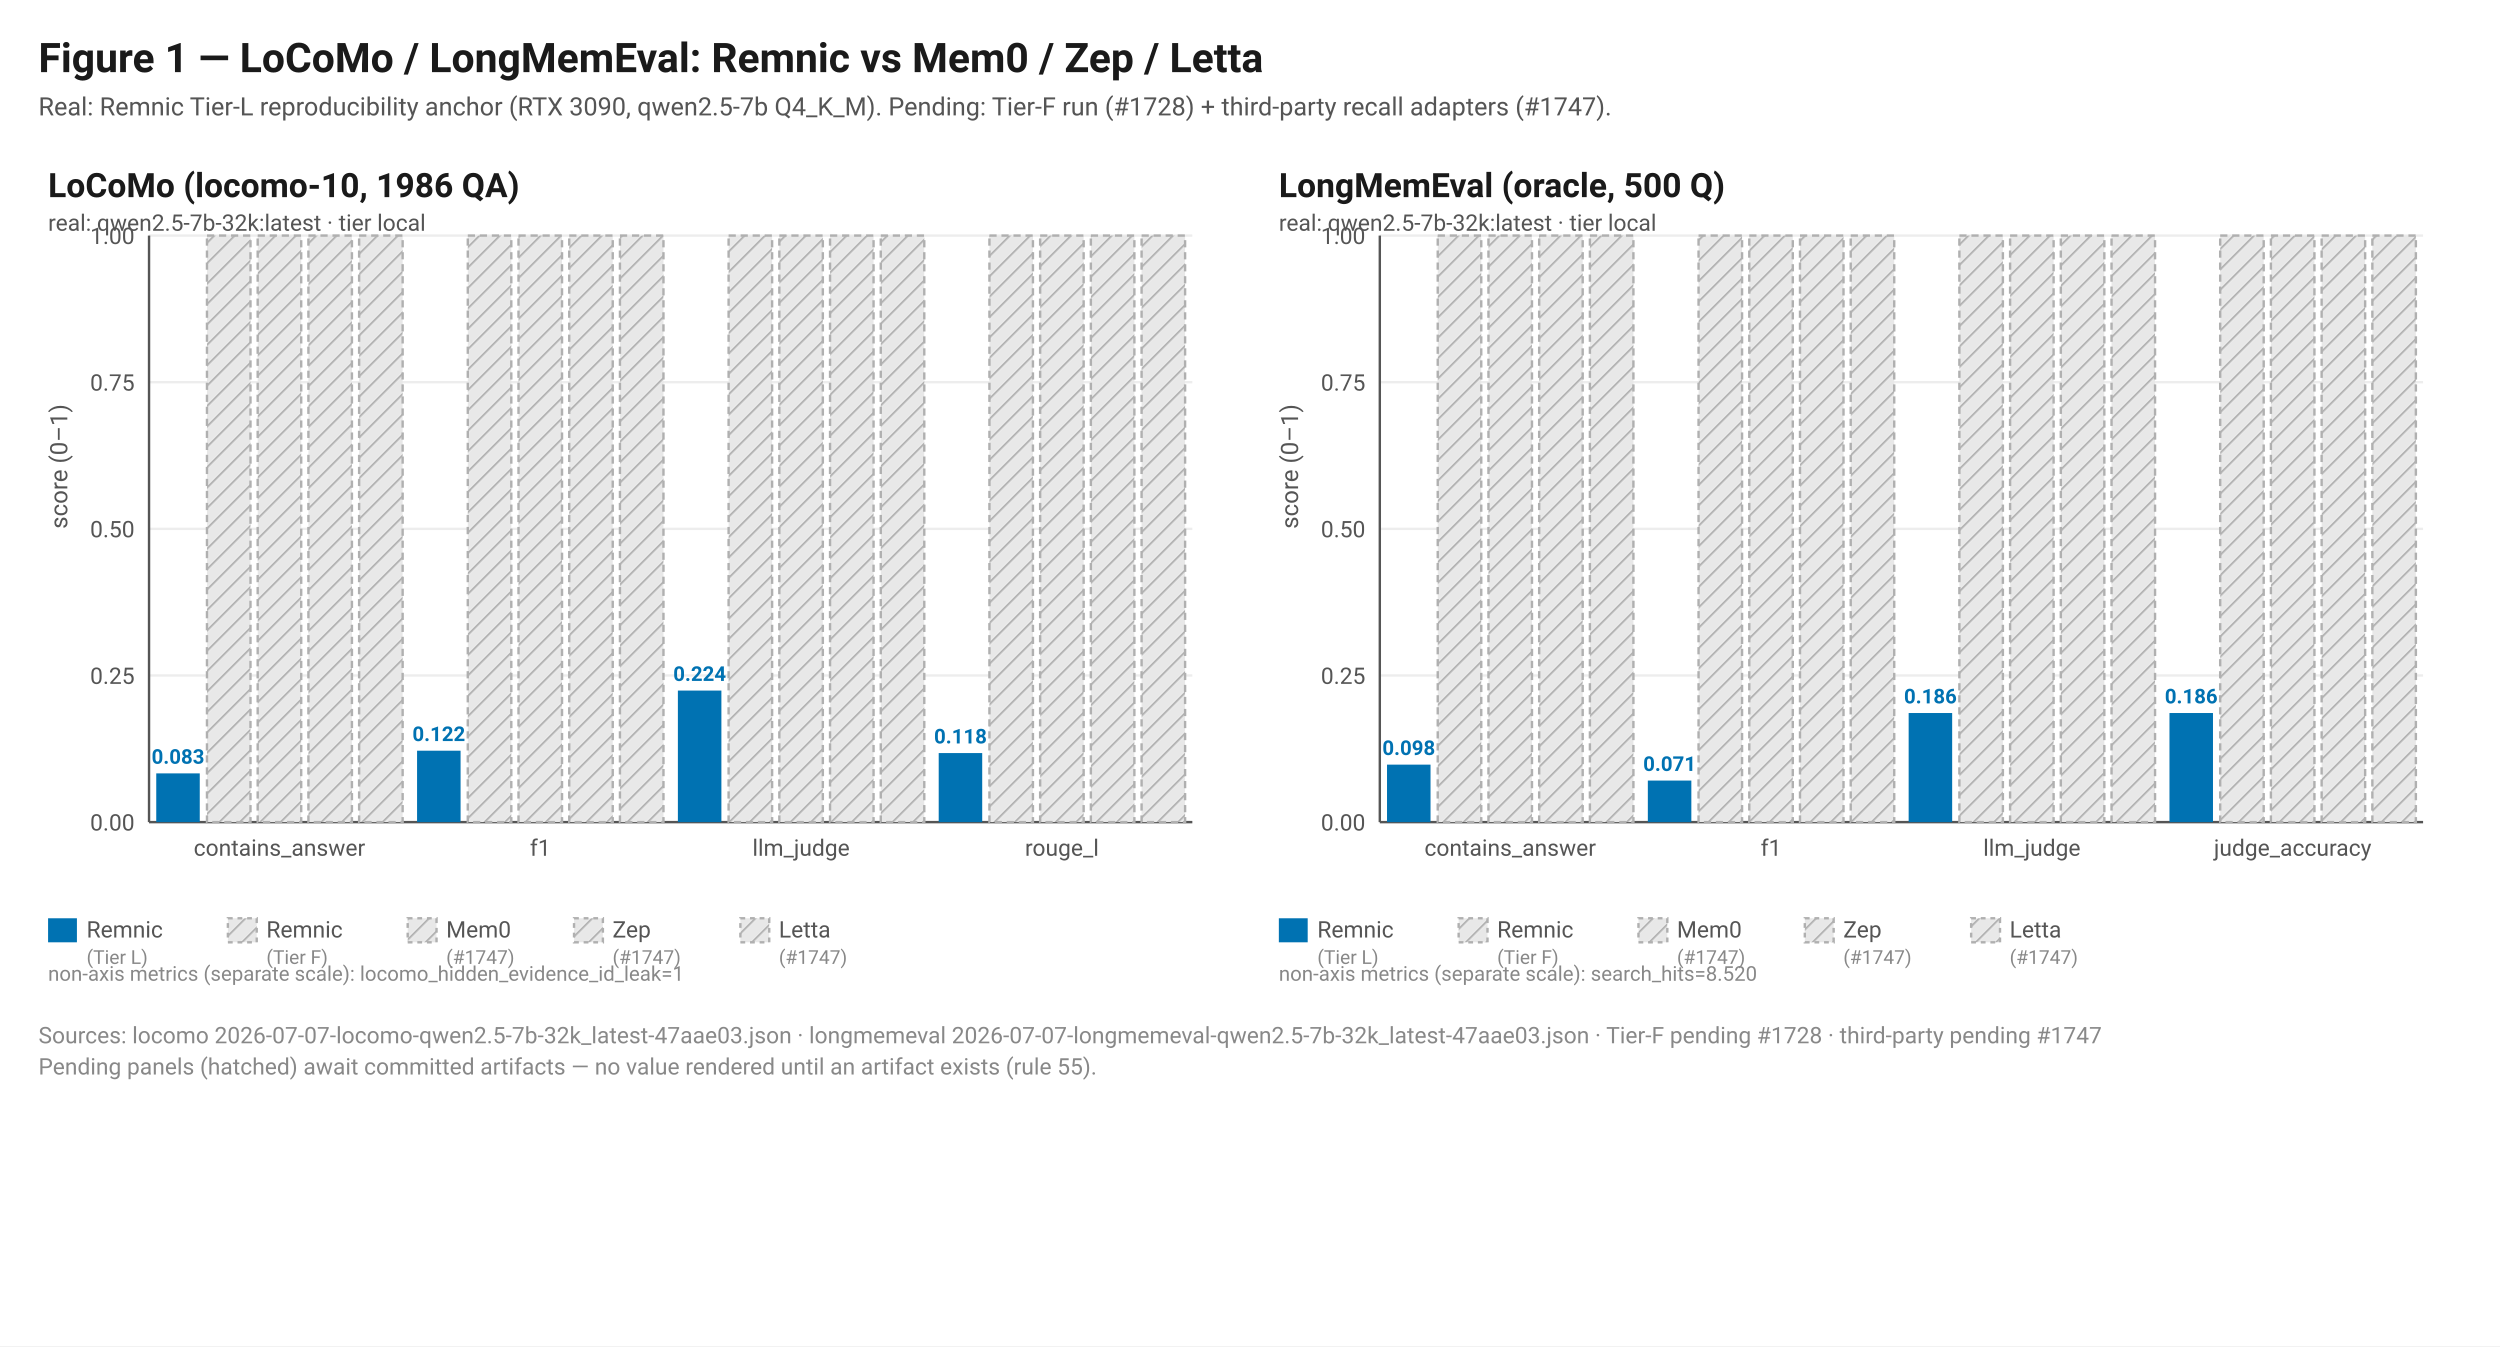
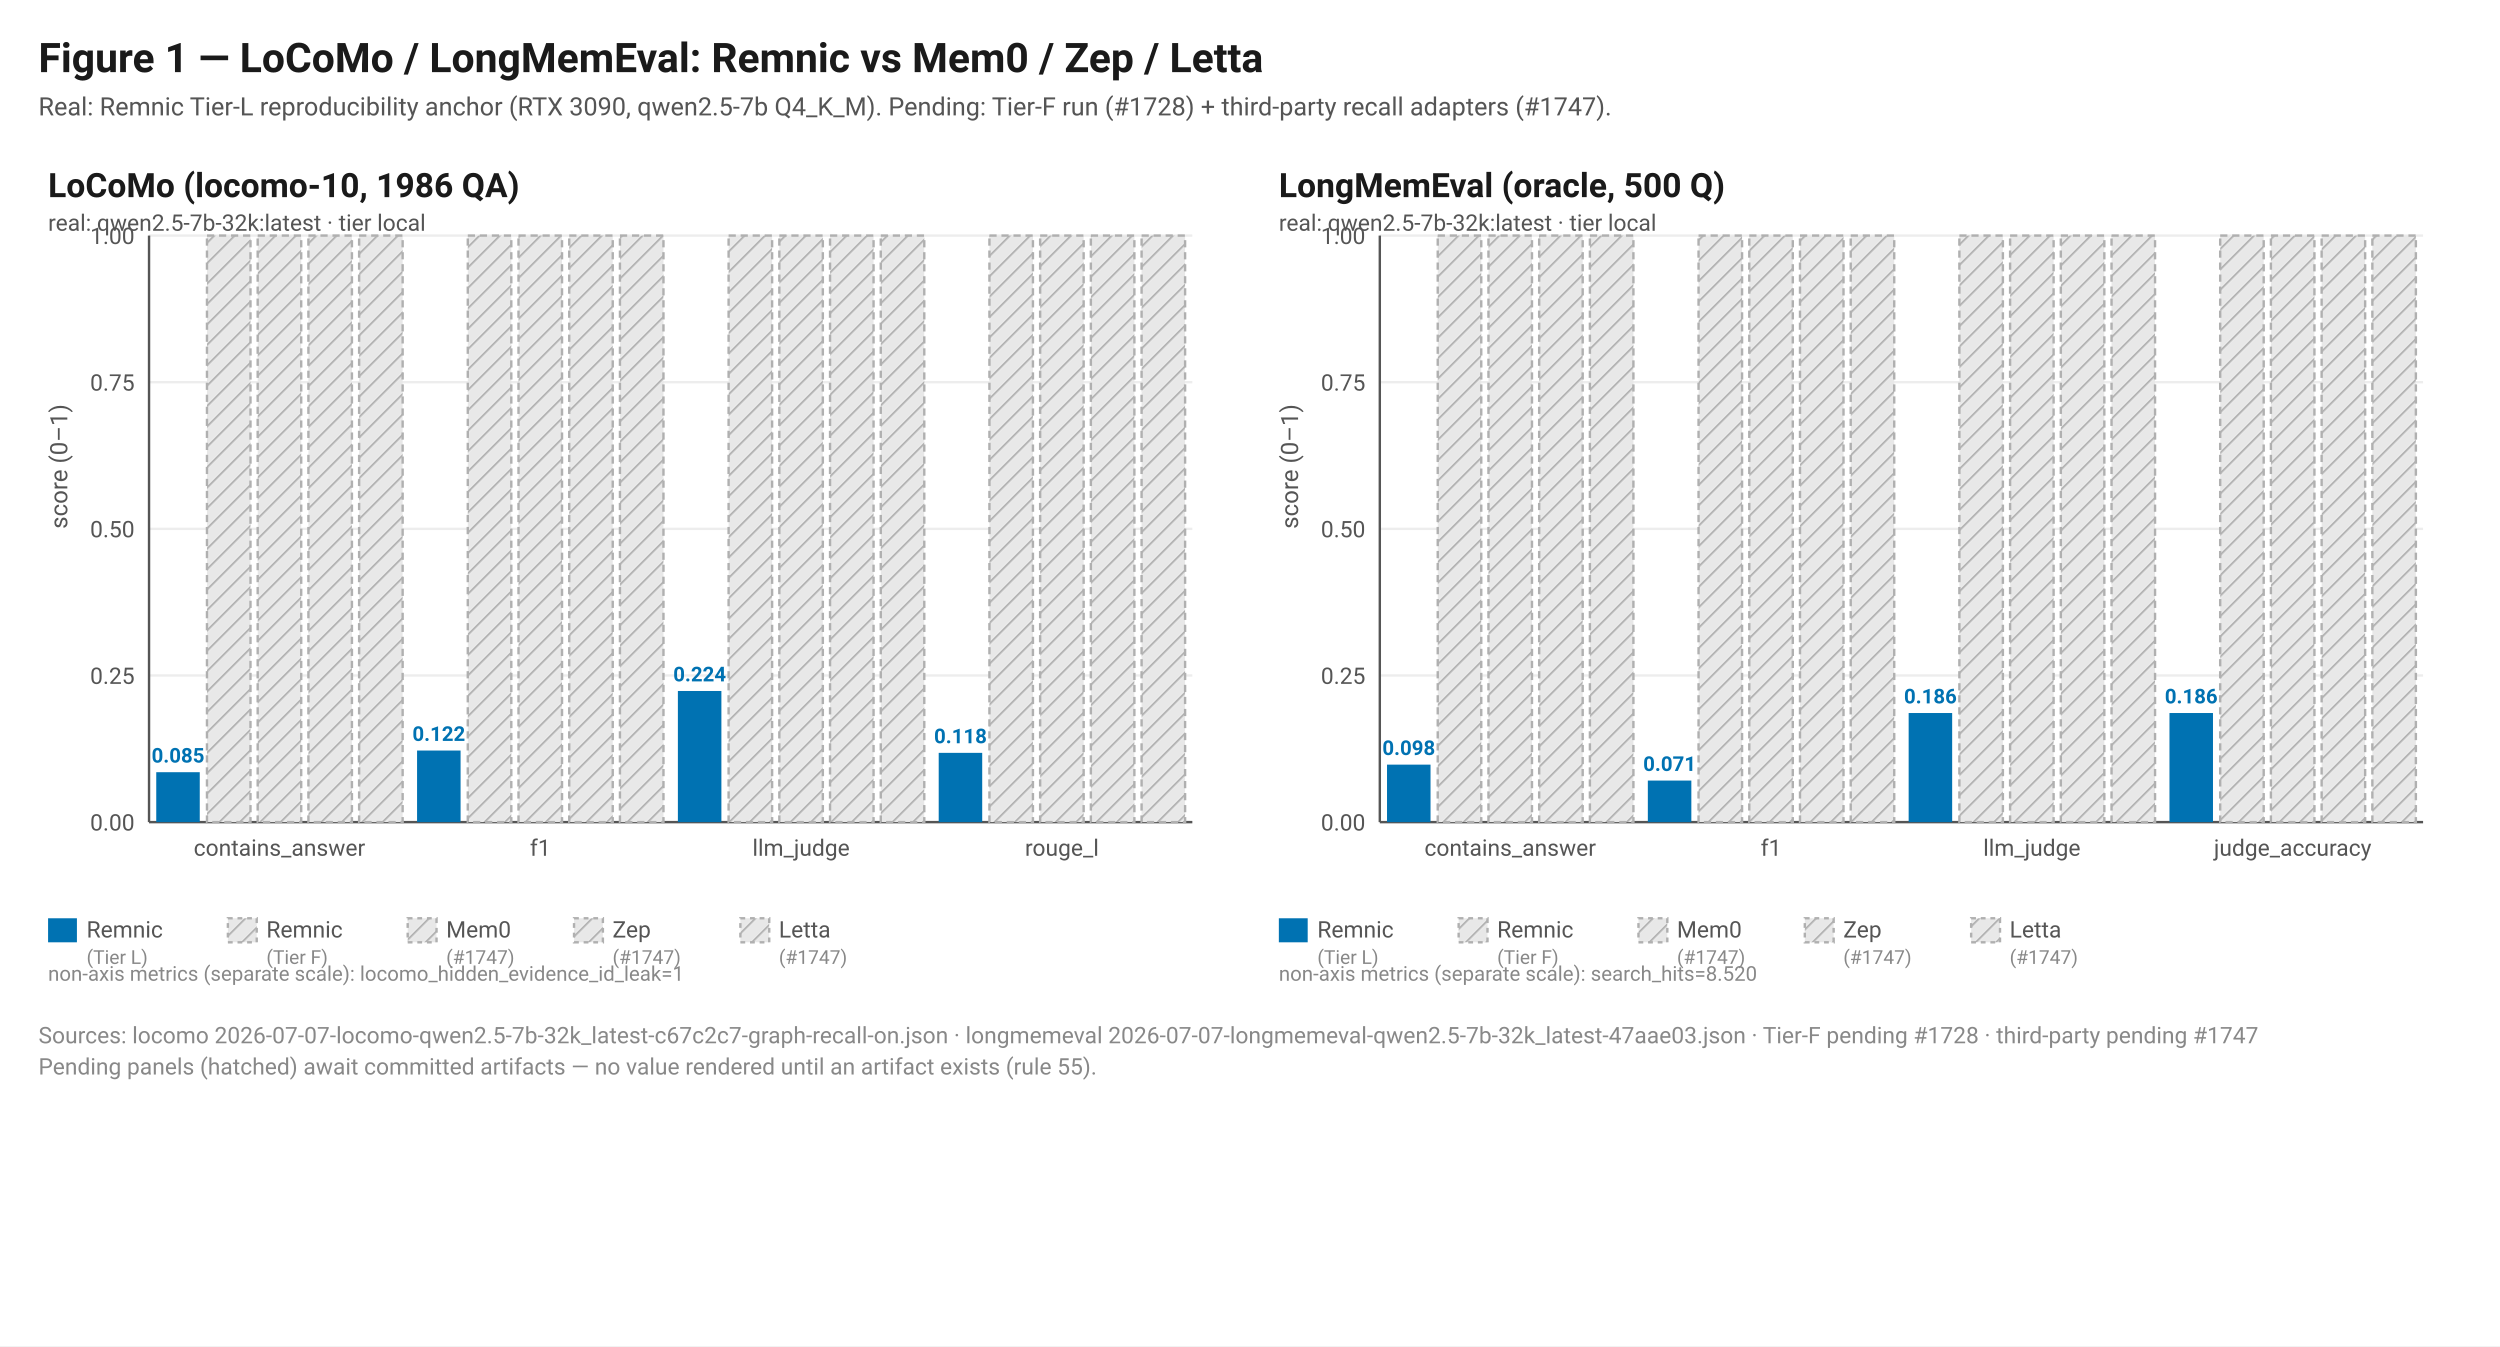
<svg xmlns="http://www.w3.org/2000/svg" width="1040" height="560" viewBox="0 0 1040 560" font-family="ui-sans-serif, system-ui, -apple-system, 'Segoe UI', Roboto, sans-serif" role="img" aria-labelledby="title desc">
  <rect x="0" y="0" width="1040" height="560" fill="#ffffff" />
  <defs>
    <pattern id="pendingHatch1" patternUnits="userSpaceOnUse" width="6" height="6" patternTransform="rotate(45)">
      <rect width="6" height="6" fill="#E8E8E8" />
      <line x1="0" y1="0" x2="0" y2="6" stroke="#B0B0B0" stroke-width="1.4" />
    </pattern>
  </defs>
  <text x="16" y="30" font-size="17" text-anchor="start" fill="#1a1a1a" font-weight="700">Figure 1 — LoCoMo / LongMemEval: Remnic vs Mem0 / Zep / Letta</text>
  <text x="16" y="48" font-size="10.5" text-anchor="start" fill="#555555" font-weight="400">Real: Remnic Tier-L reproducibility anchor (RTX 3090, qwen2.5-7b Q4_K_M). Pending: Tier-F run (#1728) + third-party recall adapters (#1747).</text>
  <text x="20" y="82" font-size="14" text-anchor="start" fill="#1a1a1a" font-weight="600">LoCoMo (locomo-10, 1986 QA)</text>
  <text x="20" y="96" font-size="9.5" text-anchor="start" fill="#555555" font-weight="400">real: qwen2.5-7b-32k:latest · tier local</text>
  <line x1="62" y1="98" x2="496" y2="98" stroke="#EDEDED" stroke-width="1" />
  <text x="56" y="101.5" font-size="9.5" text-anchor="end" fill="#555555" font-weight="400">1.00</text>
  <line x1="62" y1="159" x2="496" y2="159" stroke="#EDEDED" stroke-width="1" />
  <text x="56" y="162.5" font-size="9.5" text-anchor="end" fill="#555555" font-weight="400">0.75</text>
  <line x1="62" y1="220" x2="496" y2="220" stroke="#EDEDED" stroke-width="1" />
  <text x="56" y="223.5" font-size="9.5" text-anchor="end" fill="#555555" font-weight="400">0.50</text>
  <line x1="62" y1="281" x2="496" y2="281" stroke="#EDEDED" stroke-width="1" />
  <text x="56" y="284.5" font-size="9.5" text-anchor="end" fill="#555555" font-weight="400">0.25</text>
  <line x1="62" y1="342" x2="496" y2="342" stroke="#EDEDED" stroke-width="1" />
  <text x="56" y="345.5" font-size="9.5" text-anchor="end" fill="#555555" font-weight="400">0.00</text>
  <line x1="62" y1="98" x2="62" y2="342" stroke="#555555" stroke-width="1" />
  <line x1="62" y1="342" x2="496" y2="342" stroke="#555555" stroke-width="1" />
  <text x="28" y="220" font-size="10" text-anchor="start" fill="#555555" font-weight="400" transform="rotate(-90 28 220)">score (0–1)</text>
-   <rect x="65" y="321.728" width="18.1" height="20.272" fill="#0072B2" />
-   <text x="74.05" y="317.728" font-size="8.5" text-anchor="middle" fill="#0072B2" font-weight="600">0.083</text>
+   <rect x="65" y="321.237" width="18.1" height="20.763" fill="#0072B2" />
+   <text x="74.05" y="317.237" font-size="8.5" text-anchor="middle" fill="#0072B2" font-weight="600">0.085</text>
  <rect x="86.1" y="98" width="18.1" height="244" fill="url(#pendingHatch1)" stroke="#B0B0B0" stroke-width="1" stroke-dasharray="3 2" />
  <rect x="107.2" y="98" width="18.1" height="244" fill="url(#pendingHatch1)" stroke="#B0B0B0" stroke-width="1" stroke-dasharray="3 2" />
  <rect x="128.3" y="98" width="18.1" height="244" fill="url(#pendingHatch1)" stroke="#B0B0B0" stroke-width="1" stroke-dasharray="3 2" />
  <rect x="149.4" y="98" width="18.1" height="244" fill="url(#pendingHatch1)" stroke="#B0B0B0" stroke-width="1" stroke-dasharray="3 2" />
  <text x="116.25" y="356" font-size="9.5" text-anchor="middle" fill="#555555" font-weight="400">contains_answer</text>
-   <rect x="173.5" y="312.293" width="18.1" height="29.707" fill="#0072B2" />
-   <text x="182.55" y="308.293" font-size="8.5" text-anchor="middle" fill="#0072B2" font-weight="600">0.122</text>
+   <rect x="173.5" y="312.224" width="18.1" height="29.776" fill="#0072B2" />
+   <text x="182.55" y="308.224" font-size="8.5" text-anchor="middle" fill="#0072B2" font-weight="600">0.122</text>
  <rect x="194.6" y="98" width="18.1" height="244" fill="url(#pendingHatch1)" stroke="#B0B0B0" stroke-width="1" stroke-dasharray="3 2" />
  <rect x="215.7" y="98" width="18.1" height="244" fill="url(#pendingHatch1)" stroke="#B0B0B0" stroke-width="1" stroke-dasharray="3 2" />
  <rect x="236.8" y="98" width="18.1" height="244" fill="url(#pendingHatch1)" stroke="#B0B0B0" stroke-width="1" stroke-dasharray="3 2" />
  <rect x="257.9" y="98" width="18.1" height="244" fill="url(#pendingHatch1)" stroke="#B0B0B0" stroke-width="1" stroke-dasharray="3 2" />
  <text x="224.75" y="356" font-size="9.5" text-anchor="middle" fill="#555555" font-weight="400">f1</text>
-   <rect x="282" y="287.278" width="18.1" height="54.722" fill="#0072B2" />
-   <text x="291.05" y="283.278" font-size="8.5" text-anchor="middle" fill="#0072B2" font-weight="600">0.224</text>
+   <rect x="282" y="287.45" width="18.1" height="54.55" fill="#0072B2" />
+   <text x="291.05" y="283.45" font-size="8.5" text-anchor="middle" fill="#0072B2" font-weight="600">0.224</text>
  <rect x="303.1" y="98" width="18.1" height="244" fill="url(#pendingHatch1)" stroke="#B0B0B0" stroke-width="1" stroke-dasharray="3 2" />
  <rect x="324.2" y="98" width="18.1" height="244" fill="url(#pendingHatch1)" stroke="#B0B0B0" stroke-width="1" stroke-dasharray="3 2" />
  <rect x="345.3" y="98" width="18.1" height="244" fill="url(#pendingHatch1)" stroke="#B0B0B0" stroke-width="1" stroke-dasharray="3 2" />
  <rect x="366.4" y="98" width="18.1" height="244" fill="url(#pendingHatch1)" stroke="#B0B0B0" stroke-width="1" stroke-dasharray="3 2" />
  <text x="333.25" y="356" font-size="9.5" text-anchor="middle" fill="#555555" font-weight="400">llm_judge</text>
-   <rect x="390.5" y="313.276" width="18.1" height="28.724" fill="#0072B2" />
-   <text x="399.55" y="309.276" font-size="8.5" text-anchor="middle" fill="#0072B2" font-weight="600">0.118</text>
+   <rect x="390.5" y="313.188" width="18.1" height="28.812" fill="#0072B2" />
+   <text x="399.55" y="309.188" font-size="8.5" text-anchor="middle" fill="#0072B2" font-weight="600">0.118</text>
  <rect x="411.6" y="98" width="18.1" height="244" fill="url(#pendingHatch1)" stroke="#B0B0B0" stroke-width="1" stroke-dasharray="3 2" />
  <rect x="432.7" y="98" width="18.1" height="244" fill="url(#pendingHatch1)" stroke="#B0B0B0" stroke-width="1" stroke-dasharray="3 2" />
  <rect x="453.8" y="98" width="18.1" height="244" fill="url(#pendingHatch1)" stroke="#B0B0B0" stroke-width="1" stroke-dasharray="3 2" />
  <rect x="474.9" y="98" width="18.1" height="244" fill="url(#pendingHatch1)" stroke="#B0B0B0" stroke-width="1" stroke-dasharray="3 2" />
  <text x="441.75" y="356" font-size="9.5" text-anchor="middle" fill="#555555" font-weight="400">rouge_l</text>
  <rect x="20" y="382" width="12" height="10" fill="#0072B2" />
  <text x="36" y="390" font-size="9.5" text-anchor="start" fill="#555555" font-weight="400">Remnic</text>
  <text x="36" y="401" font-size="8" text-anchor="start" fill="#888888" font-weight="400">(Tier L)</text>
  <rect x="94.8" y="382" width="12" height="10" fill="url(#pendingHatch1)" stroke="#B0B0B0" stroke-width="1" stroke-dasharray="2 2" />
  <text x="110.8" y="390" font-size="9.5" text-anchor="start" fill="#555555" font-weight="400">Remnic</text>
  <text x="110.8" y="401" font-size="8" text-anchor="start" fill="#888888" font-weight="400">(Tier F)</text>
  <rect x="169.6" y="382" width="12" height="10" fill="url(#pendingHatch1)" stroke="#B0B0B0" stroke-width="1" stroke-dasharray="2 2" />
  <text x="185.6" y="390" font-size="9.5" text-anchor="start" fill="#555555" font-weight="400">Mem0</text>
  <text x="185.6" y="401" font-size="8" text-anchor="start" fill="#888888" font-weight="400">(#1747)</text>
  <rect x="238.8" y="382" width="12" height="10" fill="url(#pendingHatch1)" stroke="#B0B0B0" stroke-width="1" stroke-dasharray="2 2" />
  <text x="254.8" y="390" font-size="9.5" text-anchor="start" fill="#555555" font-weight="400">Zep</text>
  <text x="254.8" y="401" font-size="8" text-anchor="start" fill="#888888" font-weight="400">(#1747)</text>
  <rect x="308" y="382" width="12" height="10" fill="url(#pendingHatch1)" stroke="#B0B0B0" stroke-width="1" stroke-dasharray="2 2" />
  <text x="324" y="390" font-size="9.5" text-anchor="start" fill="#555555" font-weight="400">Letta</text>
  <text x="324" y="401" font-size="8" text-anchor="start" fill="#888888" font-weight="400">(#1747)</text>
  <text x="20" y="408" font-size="8.5" text-anchor="start" fill="#888888" font-weight="400">non-axis metrics (separate scale): locomo_hidden_evidence_id_leak=1</text>
  <text x="532" y="82" font-size="14" text-anchor="start" fill="#1a1a1a" font-weight="600">LongMemEval (oracle, 500 Q)</text>
  <text x="532" y="96" font-size="9.5" text-anchor="start" fill="#555555" font-weight="400">real: qwen2.5-7b-32k:latest · tier local</text>
  <line x1="574" y1="98" x2="1008" y2="98" stroke="#EDEDED" stroke-width="1" />
  <text x="568" y="101.5" font-size="9.5" text-anchor="end" fill="#555555" font-weight="400">1.00</text>
  <line x1="574" y1="159" x2="1008" y2="159" stroke="#EDEDED" stroke-width="1" />
  <text x="568" y="162.5" font-size="9.5" text-anchor="end" fill="#555555" font-weight="400">0.75</text>
  <line x1="574" y1="220" x2="1008" y2="220" stroke="#EDEDED" stroke-width="1" />
  <text x="568" y="223.5" font-size="9.5" text-anchor="end" fill="#555555" font-weight="400">0.50</text>
  <line x1="574" y1="281" x2="1008" y2="281" stroke="#EDEDED" stroke-width="1" />
  <text x="568" y="284.5" font-size="9.5" text-anchor="end" fill="#555555" font-weight="400">0.25</text>
  <line x1="574" y1="342" x2="1008" y2="342" stroke="#EDEDED" stroke-width="1" />
  <text x="568" y="345.5" font-size="9.5" text-anchor="end" fill="#555555" font-weight="400">0.00</text>
  <line x1="574" y1="98" x2="574" y2="342" stroke="#555555" stroke-width="1" />
  <line x1="574" y1="342" x2="1008" y2="342" stroke="#555555" stroke-width="1" />
  <text x="540" y="220" font-size="10" text-anchor="start" fill="#555555" font-weight="400" transform="rotate(-90 540 220)">score (0–1)</text>
  <rect x="577" y="318.088" width="18.1" height="23.912" fill="#0072B2" />
  <text x="586.05" y="314.088" font-size="8.5" text-anchor="middle" fill="#0072B2" font-weight="600">0.098</text>
  <rect x="598.1" y="98" width="18.1" height="244" fill="url(#pendingHatch1)" stroke="#B0B0B0" stroke-width="1" stroke-dasharray="3 2" />
  <rect x="619.2" y="98" width="18.1" height="244" fill="url(#pendingHatch1)" stroke="#B0B0B0" stroke-width="1" stroke-dasharray="3 2" />
  <rect x="640.3" y="98" width="18.1" height="244" fill="url(#pendingHatch1)" stroke="#B0B0B0" stroke-width="1" stroke-dasharray="3 2" />
  <rect x="661.4" y="98" width="18.1" height="244" fill="url(#pendingHatch1)" stroke="#B0B0B0" stroke-width="1" stroke-dasharray="3 2" />
  <text x="628.25" y="356" font-size="9.5" text-anchor="middle" fill="#555555" font-weight="400">contains_answer</text>
  <rect x="685.5" y="324.716" width="18.1" height="17.284" fill="#0072B2" />
  <text x="694.55" y="320.716" font-size="8.5" text-anchor="middle" fill="#0072B2" font-weight="600">0.071</text>
  <rect x="706.6" y="98" width="18.1" height="244" fill="url(#pendingHatch1)" stroke="#B0B0B0" stroke-width="1" stroke-dasharray="3 2" />
  <rect x="727.7" y="98" width="18.1" height="244" fill="url(#pendingHatch1)" stroke="#B0B0B0" stroke-width="1" stroke-dasharray="3 2" />
  <rect x="748.8" y="98" width="18.1" height="244" fill="url(#pendingHatch1)" stroke="#B0B0B0" stroke-width="1" stroke-dasharray="3 2" />
  <rect x="769.9" y="98" width="18.1" height="244" fill="url(#pendingHatch1)" stroke="#B0B0B0" stroke-width="1" stroke-dasharray="3 2" />
  <text x="736.75" y="356" font-size="9.5" text-anchor="middle" fill="#555555" font-weight="400">f1</text>
  <rect x="794" y="296.616" width="18.1" height="45.384" fill="#0072B2" />
  <text x="803.05" y="292.616" font-size="8.5" text-anchor="middle" fill="#0072B2" font-weight="600">0.186</text>
  <rect x="815.1" y="98" width="18.1" height="244" fill="url(#pendingHatch1)" stroke="#B0B0B0" stroke-width="1" stroke-dasharray="3 2" />
  <rect x="836.2" y="98" width="18.1" height="244" fill="url(#pendingHatch1)" stroke="#B0B0B0" stroke-width="1" stroke-dasharray="3 2" />
  <rect x="857.3" y="98" width="18.1" height="244" fill="url(#pendingHatch1)" stroke="#B0B0B0" stroke-width="1" stroke-dasharray="3 2" />
  <rect x="878.4" y="98" width="18.1" height="244" fill="url(#pendingHatch1)" stroke="#B0B0B0" stroke-width="1" stroke-dasharray="3 2" />
  <text x="845.25" y="356" font-size="9.5" text-anchor="middle" fill="#555555" font-weight="400">llm_judge</text>
  <rect x="902.5" y="296.616" width="18.1" height="45.384" fill="#0072B2" />
  <text x="911.55" y="292.616" font-size="8.5" text-anchor="middle" fill="#0072B2" font-weight="600">0.186</text>
  <rect x="923.6" y="98" width="18.1" height="244" fill="url(#pendingHatch1)" stroke="#B0B0B0" stroke-width="1" stroke-dasharray="3 2" />
  <rect x="944.7" y="98" width="18.1" height="244" fill="url(#pendingHatch1)" stroke="#B0B0B0" stroke-width="1" stroke-dasharray="3 2" />
  <rect x="965.8" y="98" width="18.1" height="244" fill="url(#pendingHatch1)" stroke="#B0B0B0" stroke-width="1" stroke-dasharray="3 2" />
  <rect x="986.9" y="98" width="18.1" height="244" fill="url(#pendingHatch1)" stroke="#B0B0B0" stroke-width="1" stroke-dasharray="3 2" />
  <text x="953.75" y="356" font-size="9.5" text-anchor="middle" fill="#555555" font-weight="400">judge_accuracy</text>
  <rect x="532" y="382" width="12" height="10" fill="#0072B2" />
  <text x="548" y="390" font-size="9.5" text-anchor="start" fill="#555555" font-weight="400">Remnic</text>
  <text x="548" y="401" font-size="8" text-anchor="start" fill="#888888" font-weight="400">(Tier L)</text>
  <rect x="606.8" y="382" width="12" height="10" fill="url(#pendingHatch1)" stroke="#B0B0B0" stroke-width="1" stroke-dasharray="2 2" />
  <text x="622.8" y="390" font-size="9.5" text-anchor="start" fill="#555555" font-weight="400">Remnic</text>
  <text x="622.8" y="401" font-size="8" text-anchor="start" fill="#888888" font-weight="400">(Tier F)</text>
  <rect x="681.6" y="382" width="12" height="10" fill="url(#pendingHatch1)" stroke="#B0B0B0" stroke-width="1" stroke-dasharray="2 2" />
  <text x="697.6" y="390" font-size="9.5" text-anchor="start" fill="#555555" font-weight="400">Mem0</text>
  <text x="697.6" y="401" font-size="8" text-anchor="start" fill="#888888" font-weight="400">(#1747)</text>
  <rect x="750.8" y="382" width="12" height="10" fill="url(#pendingHatch1)" stroke="#B0B0B0" stroke-width="1" stroke-dasharray="2 2" />
  <text x="766.8" y="390" font-size="9.5" text-anchor="start" fill="#555555" font-weight="400">Zep</text>
  <text x="766.8" y="401" font-size="8" text-anchor="start" fill="#888888" font-weight="400">(#1747)</text>
  <rect x="820" y="382" width="12" height="10" fill="url(#pendingHatch1)" stroke="#B0B0B0" stroke-width="1" stroke-dasharray="2 2" />
  <text x="836" y="390" font-size="9.5" text-anchor="start" fill="#555555" font-weight="400">Letta</text>
  <text x="836" y="401" font-size="8" text-anchor="start" fill="#888888" font-weight="400">(#1747)</text>
  <text x="532" y="408" font-size="8.5" text-anchor="start" fill="#888888" font-weight="400">non-axis metrics (separate scale): search_hits=8.520</text>
-   <text x="16" y="434" font-size="9.5" text-anchor="start" fill="#888888" font-weight="400">Sources: locomo 2026-07-07-locomo-qwen2.5-7b-32k_latest-47aae03.json · longmemeval 2026-07-07-longmemeval-qwen2.5-7b-32k_latest-47aae03.json · Tier-F pending #1728 · third-party pending #1747</text>
+   <text x="16" y="434" font-size="9.5" text-anchor="start" fill="#888888" font-weight="400">Sources: locomo 2026-07-07-locomo-qwen2.5-7b-32k_latest-c67c2c7-graph-recall-on.json · longmemeval 2026-07-07-longmemeval-qwen2.5-7b-32k_latest-47aae03.json · Tier-F pending #1728 · third-party pending #1747</text>
  <text x="16" y="447" font-size="9.5" text-anchor="start" fill="#888888" font-weight="400">Pending panels (hatched) await committed artifacts — no value rendered until an artifact exists (rule 55).</text>
</svg>
